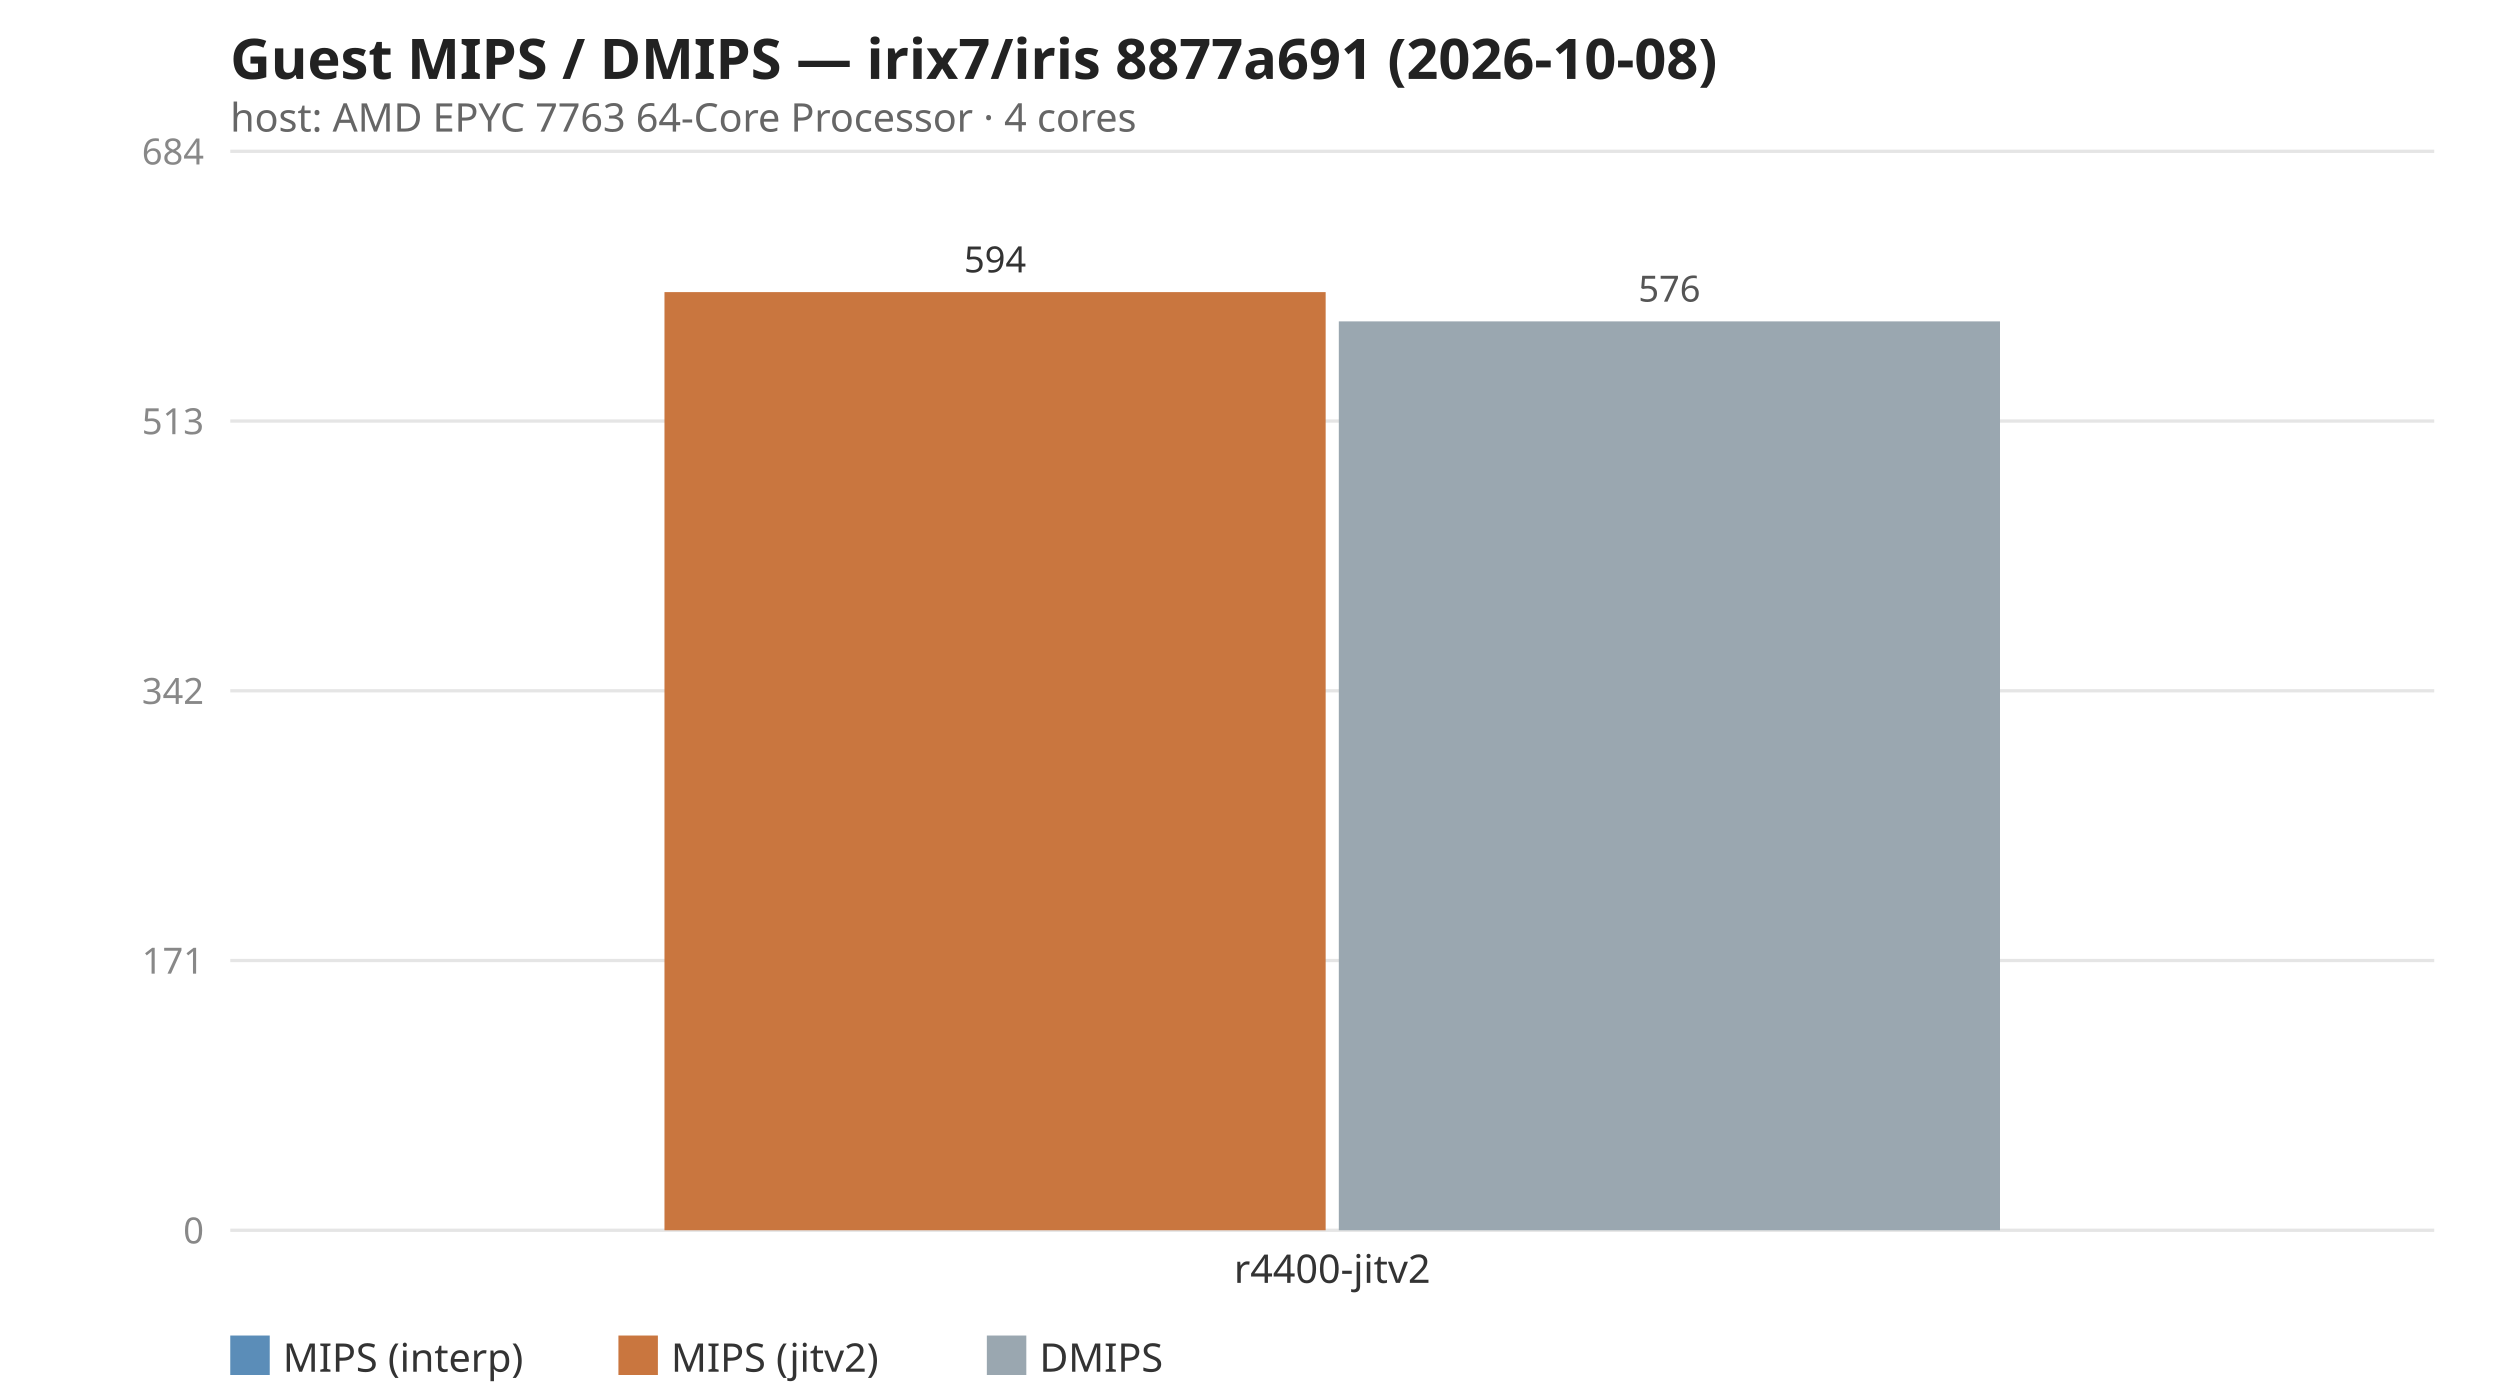
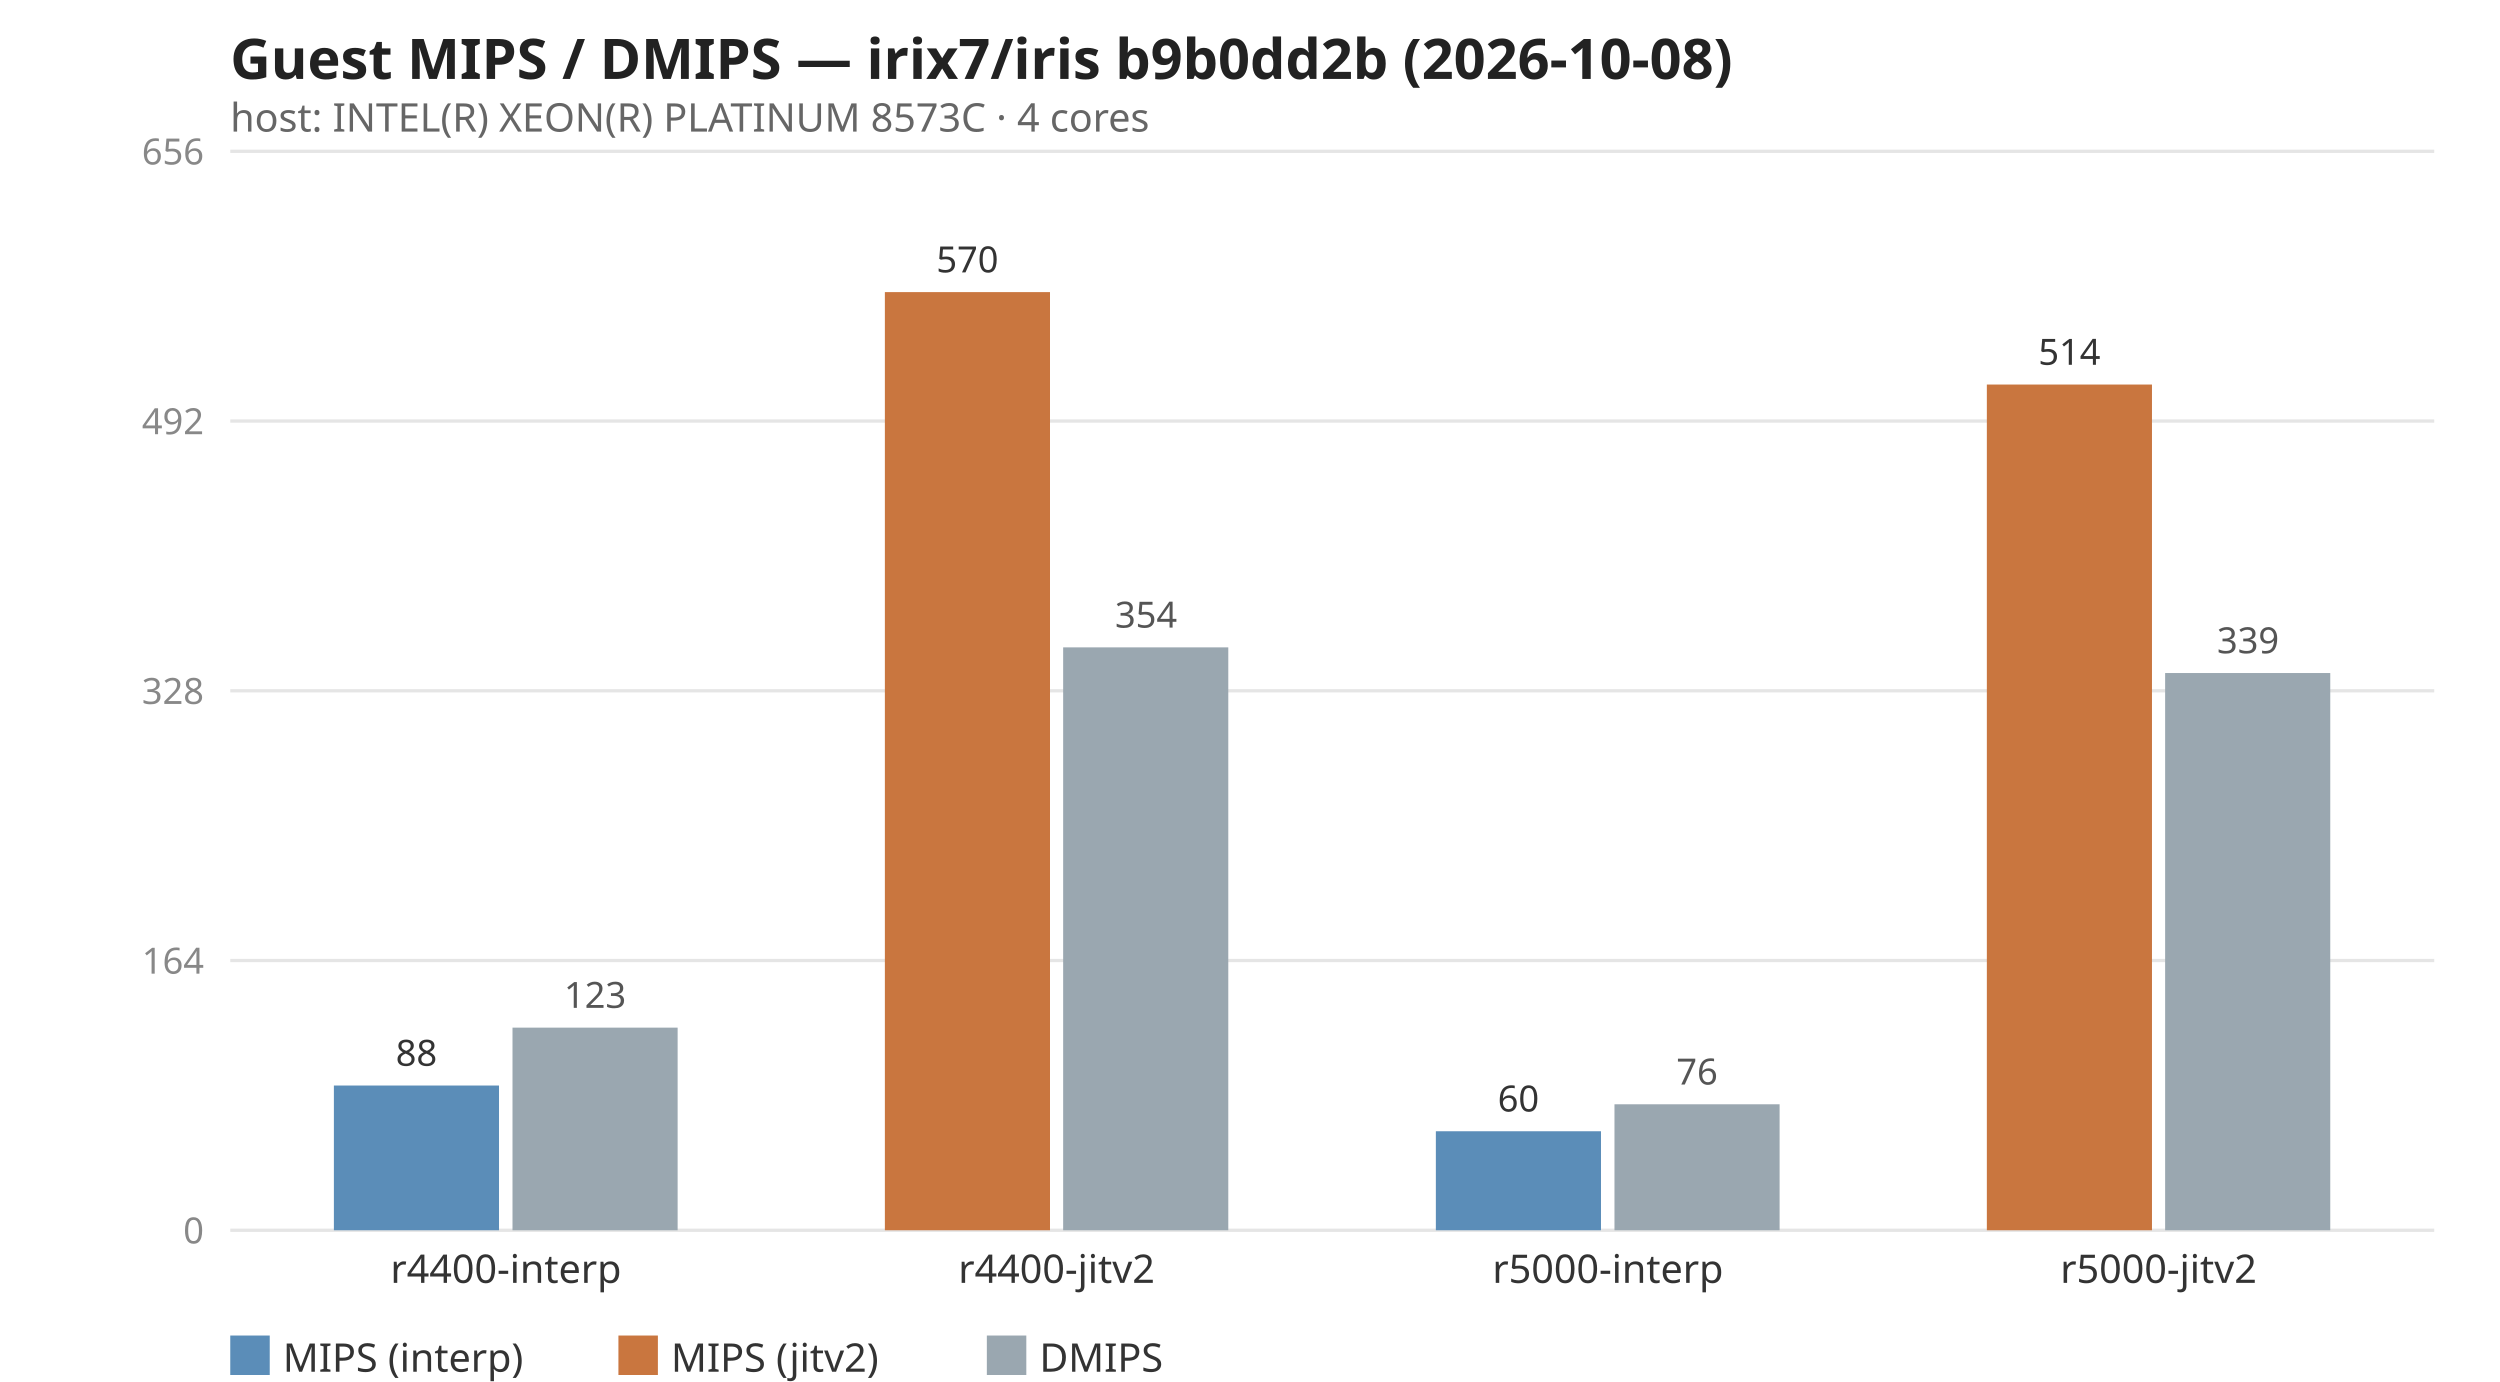
<svg xmlns="http://www.w3.org/2000/svg" width="760" height="420" viewBox="0 0 760 420" font-family="system-ui,sans-serif">
-   <text x="70" y="24" font-size="17" font-weight="600" fill="#222">Guest MIPS / DMIPS — irix7/iris 8877a691 (2026-10-08)</text>
-   <text x="70" y="40" font-size="12" fill="#666">host: AMD EPYC 7763 64-Core Processor · 4 cores</text>
+   <text x="70" y="24" font-size="17" font-weight="600" fill="#222">Guest MIPS / DMIPS — irix7/iris b9b0dd2b (2026-10-08)</text>
+   <text x="70" y="40" font-size="12" fill="#666">host: INTEL(R) XEON(R) PLATINUM 8573C · 4 cores</text>
  <line x1="70" y1="374.0" x2="740" y2="374.0" stroke="#e5e5e5" stroke-width="1" />
  <text x="62" y="378.0" font-size="11" fill="#888" text-anchor="end">0</text>
  <line x1="70" y1="292.0" x2="740" y2="292.0" stroke="#e5e5e5" stroke-width="1" />
-   <text x="62" y="296.0" font-size="11" fill="#888" text-anchor="end">171</text>
+   <text x="62" y="296.0" font-size="11" fill="#888" text-anchor="end">164</text>
  <line x1="70" y1="210.0" x2="740" y2="210.0" stroke="#e5e5e5" stroke-width="1" />
-   <text x="62" y="214.0" font-size="11" fill="#888" text-anchor="end">342</text>
+   <text x="62" y="214.0" font-size="11" fill="#888" text-anchor="end">328</text>
  <line x1="70" y1="128.0" x2="740" y2="128.0" stroke="#e5e5e5" stroke-width="1" />
-   <text x="62" y="132.0" font-size="11" fill="#888" text-anchor="end">513</text>
+   <text x="62" y="132.0" font-size="11" fill="#888" text-anchor="end">492</text>
  <line x1="70" y1="46.0" x2="740" y2="46.0" stroke="#e5e5e5" stroke-width="1" />
-   <text x="62" y="50.0" font-size="11" fill="#888" text-anchor="end">684</text>
-   <rect x="202.0" y="88.8" width="201.0" height="285.2" fill="#c9763f" />
-   <text x="302.5" y="82.8" font-size="11" fill="#333" text-anchor="middle">594</text>
-   <rect x="407.0" y="97.7" width="201.0" height="276.3" fill="#9aa7b0" />
-   <text x="507.5" y="91.7" font-size="11" fill="#555" text-anchor="middle">576</text>
-   <text x="405.0" y="390.0" font-size="12" fill="#333" text-anchor="middle">r4400-jitv2</text>
+   <text x="62" y="50.0" font-size="11" fill="#888" text-anchor="end">656</text>
+   <rect x="101.5" y="330.0" width="50.2" height="44.0" fill="#5b8db8" />
+   <text x="126.6" y="324.0" font-size="11" fill="#333" text-anchor="middle">88</text>
+   <rect x="155.8" y="312.4" width="50.2" height="61.6" fill="#9aa7b0" />
+   <text x="180.9" y="306.4" font-size="11" fill="#555" text-anchor="middle">123</text>
+   <text x="153.8" y="390.0" font-size="12" fill="#333" text-anchor="middle">r4400-interp</text>
+   <rect x="269.0" y="88.8" width="50.2" height="285.2" fill="#c9763f" />
+   <text x="294.1" y="82.8" font-size="11" fill="#333" text-anchor="middle">570</text>
+   <rect x="323.2" y="196.8" width="50.2" height="177.2" fill="#9aa7b0" />
+   <text x="348.4" y="190.8" font-size="11" fill="#555" text-anchor="middle">354</text>
+   <text x="321.2" y="390.0" font-size="12" fill="#333" text-anchor="middle">r4400-jitv2</text>
+   <rect x="436.5" y="343.9" width="50.2" height="30.1" fill="#5b8db8" />
+   <text x="461.6" y="337.9" font-size="11" fill="#333" text-anchor="middle">60</text>
+   <rect x="490.8" y="335.7" width="50.2" height="38.3" fill="#9aa7b0" />
+   <text x="515.9" y="329.7" font-size="11" fill="#555" text-anchor="middle">76</text>
+   <text x="488.8" y="390.0" font-size="12" fill="#333" text-anchor="middle">r5000-interp</text>
+   <rect x="604.0" y="116.9" width="50.2" height="257.1" fill="#c9763f" />
+   <text x="629.1" y="110.9" font-size="11" fill="#333" text-anchor="middle">514</text>
+   <rect x="658.2" y="204.6" width="50.2" height="169.4" fill="#9aa7b0" />
+   <text x="683.4" y="198.6" font-size="11" fill="#555" text-anchor="middle">339</text>
+   <text x="656.2" y="390.0" font-size="12" fill="#333" text-anchor="middle">r5000-jitv2</text>
  <rect x="70" y="406" width="12" height="12" fill="#5b8db8" />
  <text x="86" y="417" font-size="12" fill="#333">MIPS (interp)</text>
  <rect x="188" y="406" width="12" height="12" fill="#c9763f" />
  <text x="204" y="417" font-size="12" fill="#333">MIPS (jitv2)</text>
  <rect x="300" y="406" width="12" height="12" fill="#9aa7b0" />
  <text x="316" y="417" font-size="12" fill="#333">DMIPS</text>
</svg>
